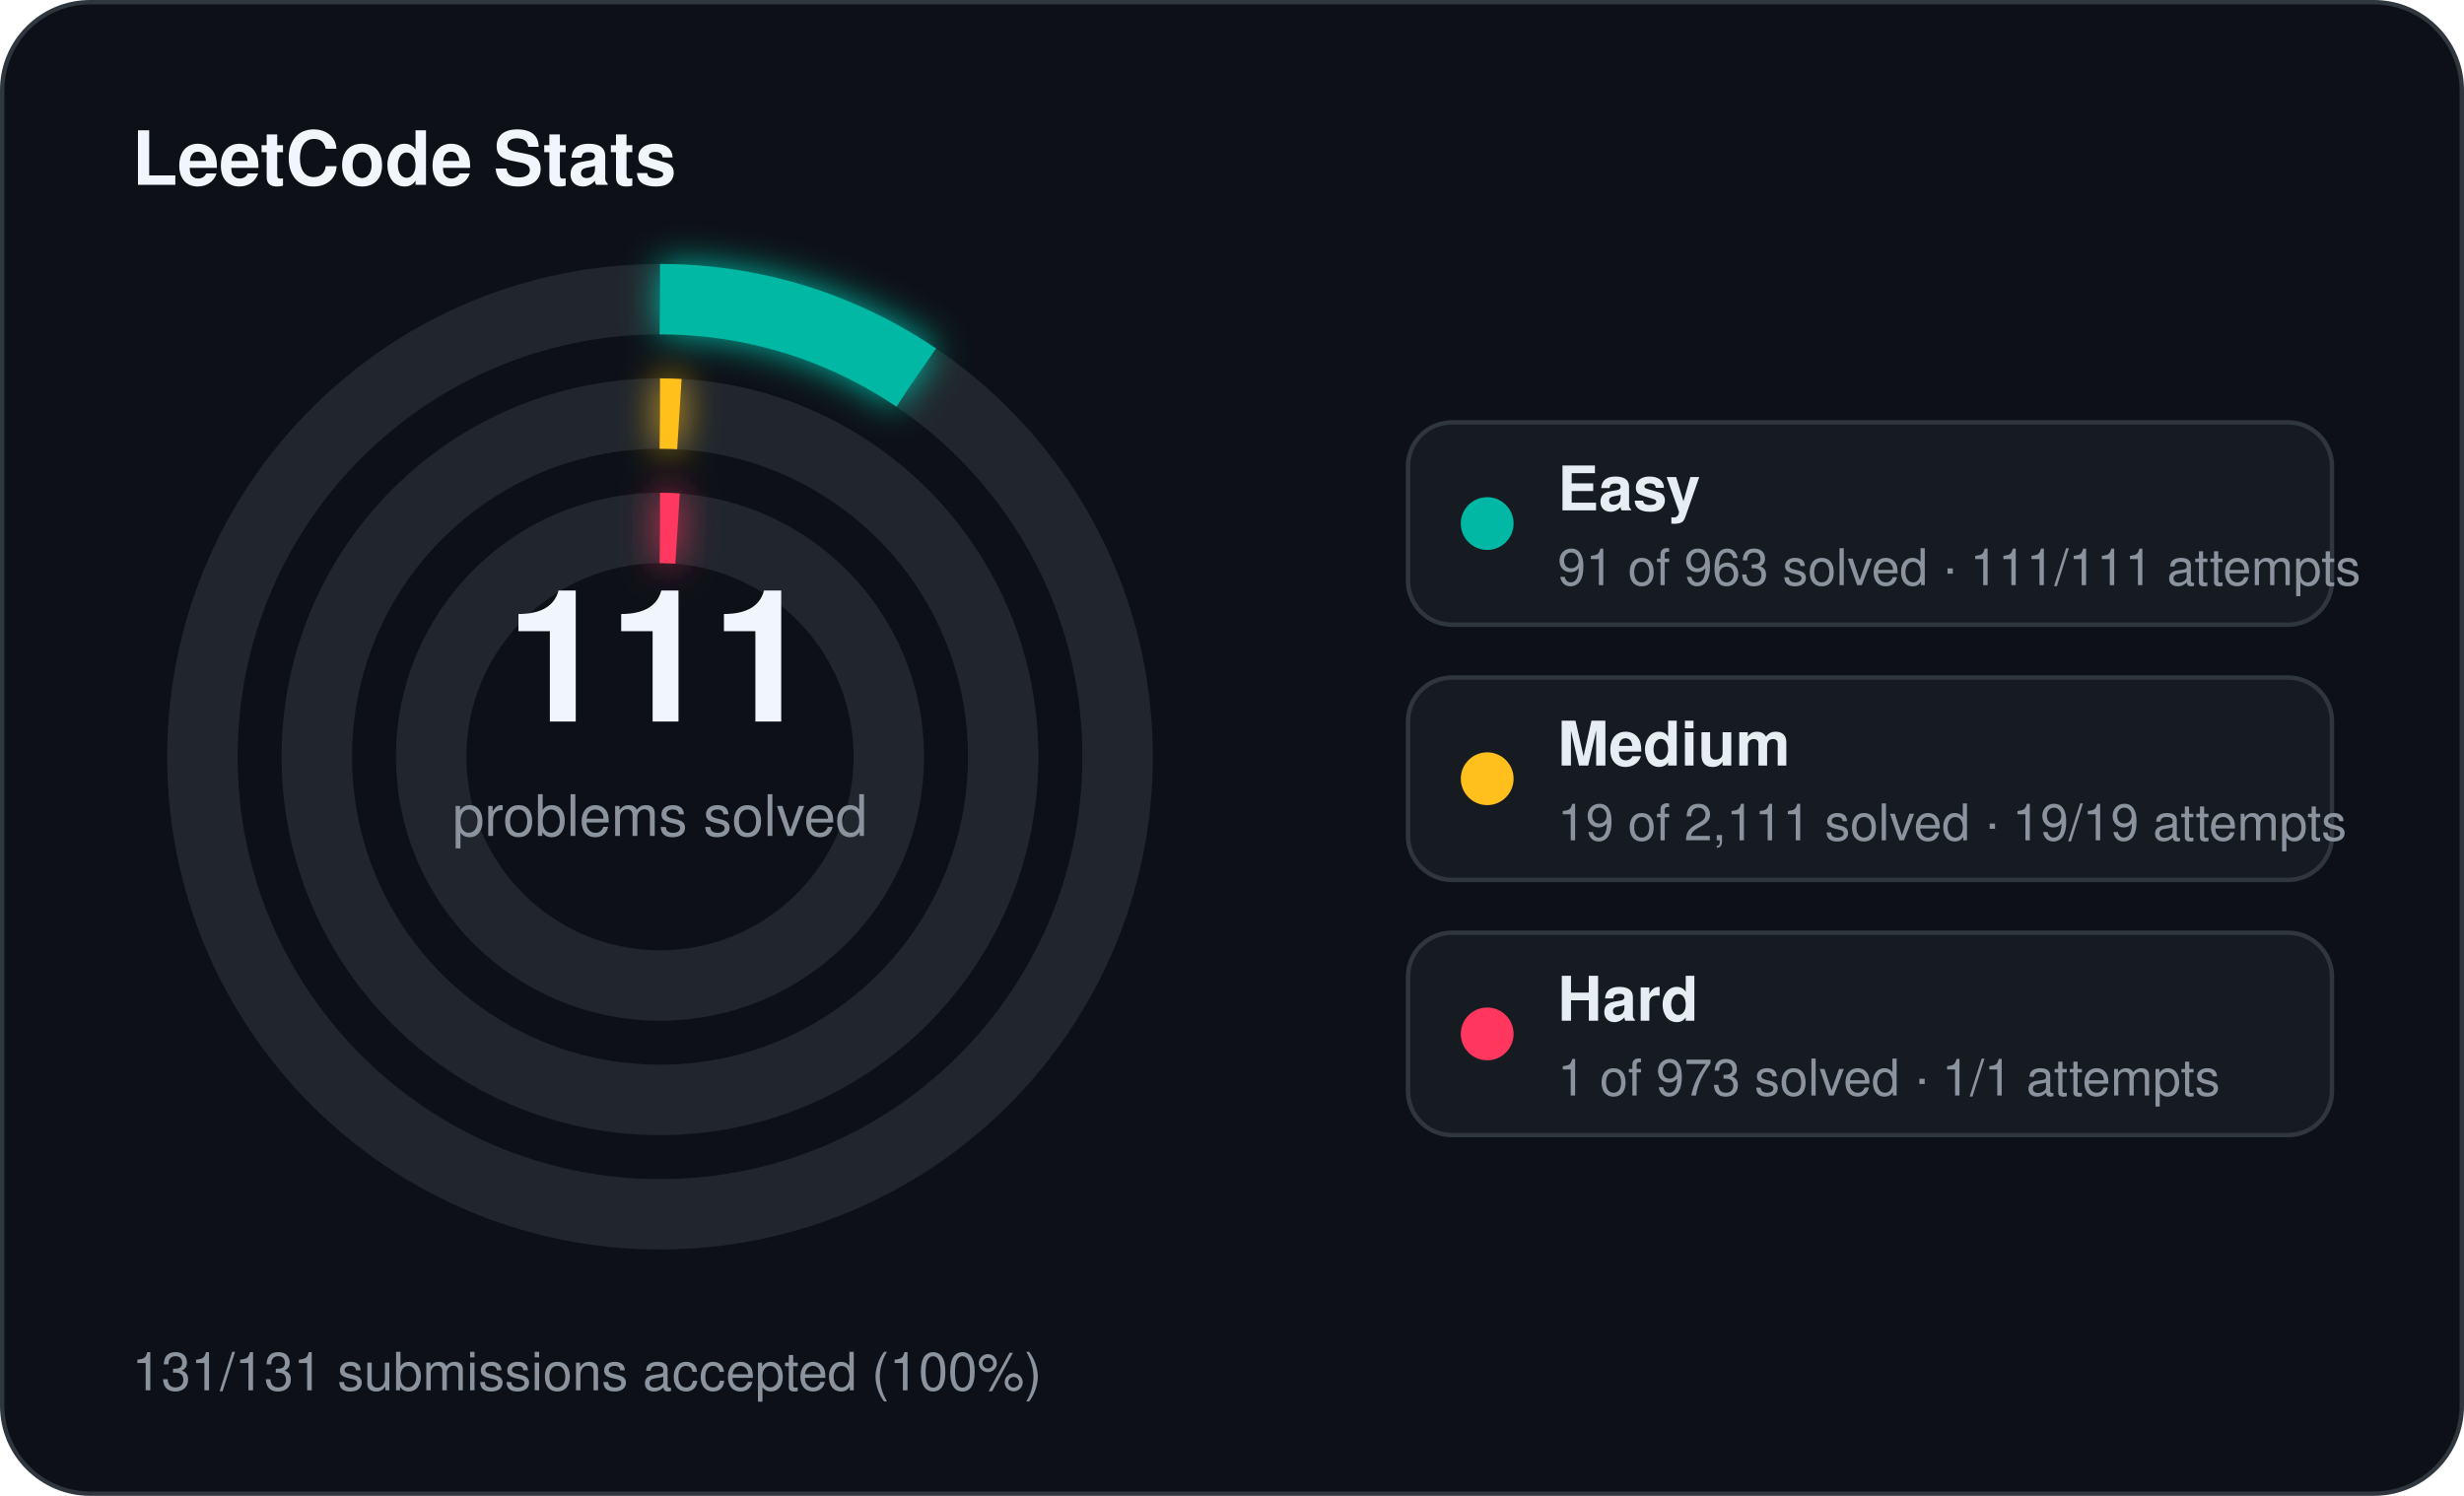
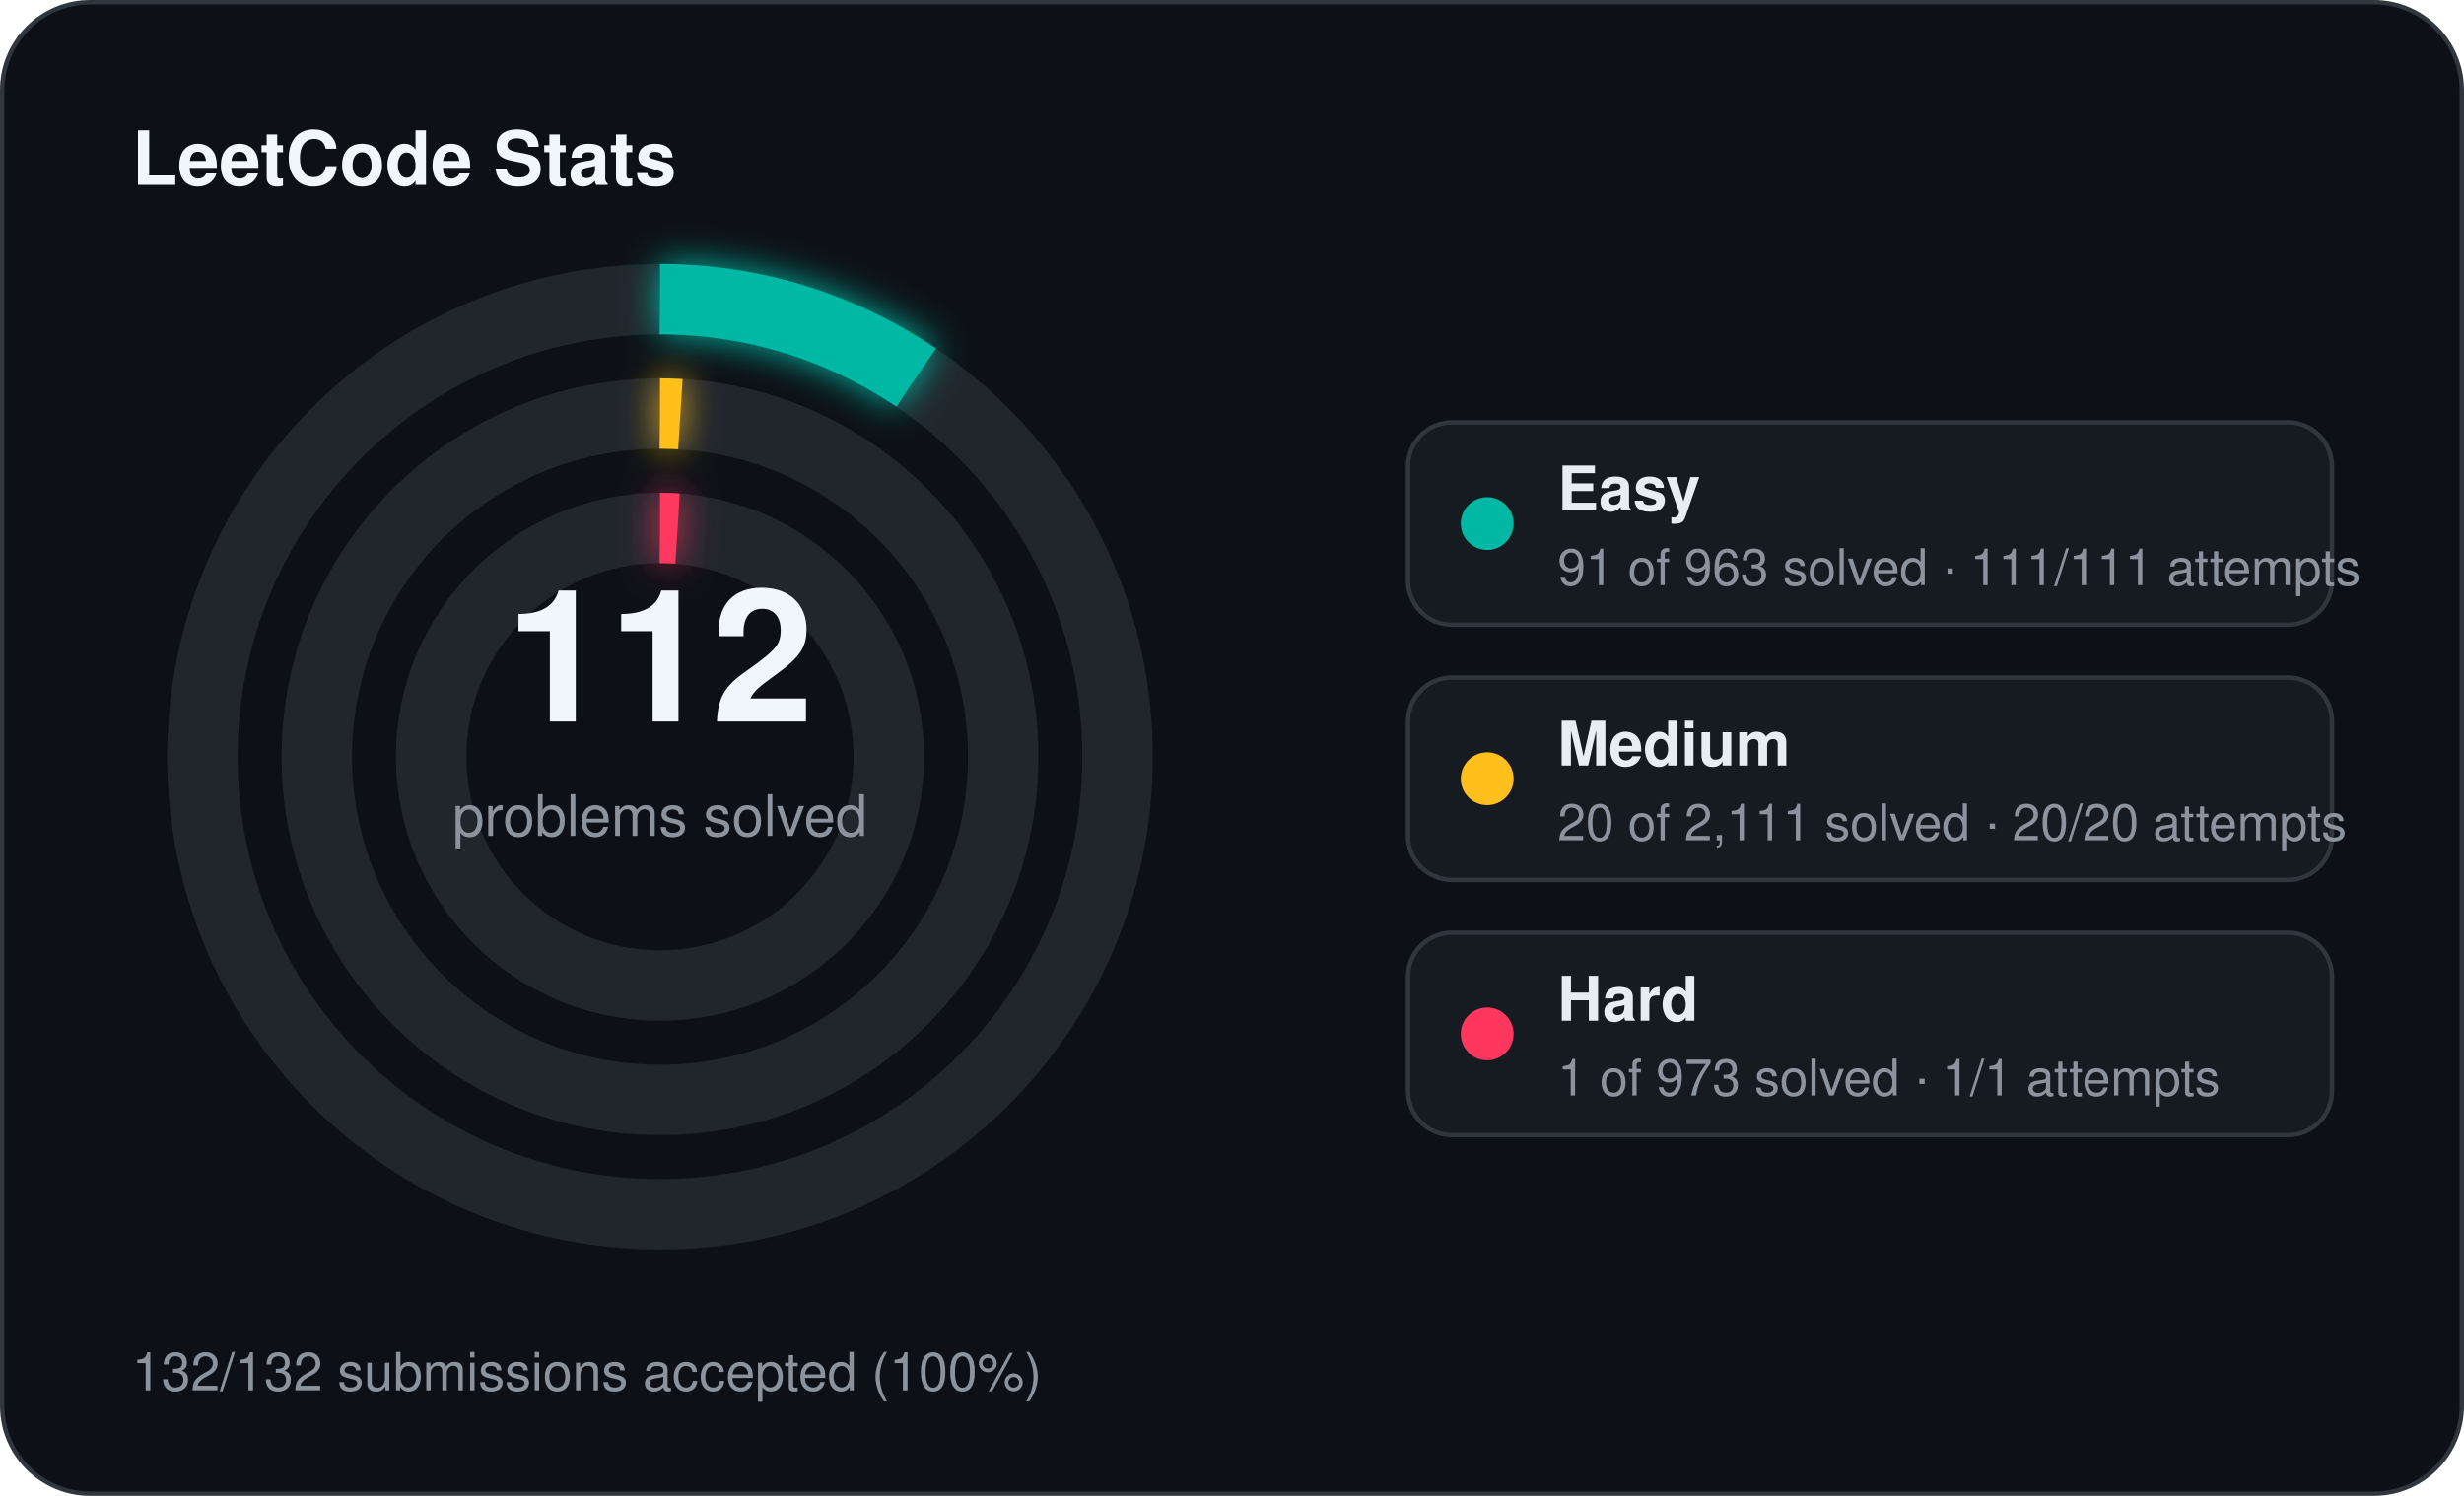
<svg xmlns="http://www.w3.org/2000/svg" width="560" height="340" viewBox="0 0 560 340">
  <defs>
    <filter id="stats-glow" x="-60%" y="-60%" width="220%" height="220%">
      <feGaussianBlur stdDeviation="4" result="blur" />
      <feMerge>
        <feMergeNode in="blur" />
        <feMergeNode in="SourceGraphic" />
      </feMerge>
    </filter>
  </defs>
  <rect x="0.5" y="0.5" width="559" height="339" rx="20" fill="#0d1117" stroke="#30363d" stroke-width="1" />
  <text x="30" y="42" fill="#f0f6fc" font-family="Segoe UI, Helvetica, Arial, sans-serif" font-size="17" font-weight="700">LeetCode Stats</text>
  <circle cx="150" cy="172" r="104" fill="none" stroke="#21262d" stroke-width="16" />
  <circle cx="150" cy="172" r="104" fill="none" stroke="#00b8a3" stroke-width="16" stroke-linecap="butt" stroke-dasharray="61.75 653.45" transform="rotate(-90 150 172)" filter="url(#stats-glow)" />
  <circle cx="150" cy="172" r="78" fill="none" stroke="#21262d" stroke-width="16" />
-   <circle cx="150" cy="172" r="78" fill="none" stroke="#ffc01e" stroke-width="16" stroke-linecap="butt" stroke-dasharray="4.41 490.09" transform="rotate(-90 150 172)" filter="url(#stats-glow)" />
+   <circle cx="150" cy="172" r="78" fill="none" stroke="#ffc01e" stroke-width="16" stroke-linecap="butt" stroke-dasharray="4.64 490.09" transform="rotate(-90 150 172)" filter="url(#stats-glow)" />
  <circle cx="150" cy="172" r="52" fill="none" stroke="#21262d" stroke-width="16" />
  <circle cx="150" cy="172" r="52" fill="none" stroke="#ff375f" stroke-width="16" stroke-linecap="butt" stroke-dasharray="4.00 326.73" transform="rotate(-90 150 172)" filter="url(#stats-glow)" />
-   <text x="150" y="164" text-anchor="middle" fill="#f0f6fc" font-family="Segoe UI, Helvetica, Arial, sans-serif" font-size="42" font-weight="700">111</text>
+   <text x="150" y="164" text-anchor="middle" fill="#f0f6fc" font-family="Segoe UI, Helvetica, Arial, sans-serif" font-size="42" font-weight="700">112</text>
  <text x="150" y="190" text-anchor="middle" fill="#8b949e" font-family="Segoe UI, Helvetica, Arial, sans-serif" font-size="13">problems solved</text>
  <rect x="320" y="96" width="210" height="46" rx="10" fill="#161b22" stroke="#30363d" stroke-width="1" />
  <circle cx="338" cy="119" r="6" fill="#00b8a3" />
  <text x="354" y="116" fill="#e6edf3" font-family="Segoe UI, Helvetica, Arial, sans-serif" font-size="14" font-weight="600">Easy</text>
  <text x="354" y="133" fill="#8b949e" font-family="Segoe UI, Helvetica, Arial, sans-serif" font-size="11.5">91 of 963 solved · 111/111 attempts</text>
  <rect x="320" y="154" width="210" height="46" rx="10" fill="#161b22" stroke="#30363d" stroke-width="1" />
  <circle cx="338" cy="177" r="6" fill="#ffc01e" />
  <text x="354" y="174" fill="#e6edf3" font-family="Segoe UI, Helvetica, Arial, sans-serif" font-size="14" font-weight="600">Medium</text>
-   <text x="354" y="191" fill="#8b949e" font-family="Segoe UI, Helvetica, Arial, sans-serif" font-size="11.5">19 of 2,111 solved · 19/19 attempts</text>
+   <text x="354" y="191" fill="#8b949e" font-family="Segoe UI, Helvetica, Arial, sans-serif" font-size="11.5">20 of 2,111 solved · 20/20 attempts</text>
  <rect x="320" y="212" width="210" height="46" rx="10" fill="#161b22" stroke="#30363d" stroke-width="1" />
  <circle cx="338" cy="235" r="6" fill="#ff375f" />
  <text x="354" y="232" fill="#e6edf3" font-family="Segoe UI, Helvetica, Arial, sans-serif" font-size="14" font-weight="600">Hard</text>
  <text x="354" y="249" fill="#8b949e" font-family="Segoe UI, Helvetica, Arial, sans-serif" font-size="11.5">1 of 973 solved · 1/1 attempts</text>
-   <text x="30" y="316" fill="#8b949e" font-family="Segoe UI, Helvetica, Arial, sans-serif" font-size="12">131/131 submissions accepted (100%)</text>
+   <text x="30" y="316" fill="#8b949e" font-family="Segoe UI, Helvetica, Arial, sans-serif" font-size="12">132/132 submissions accepted (100%)</text>
</svg>
